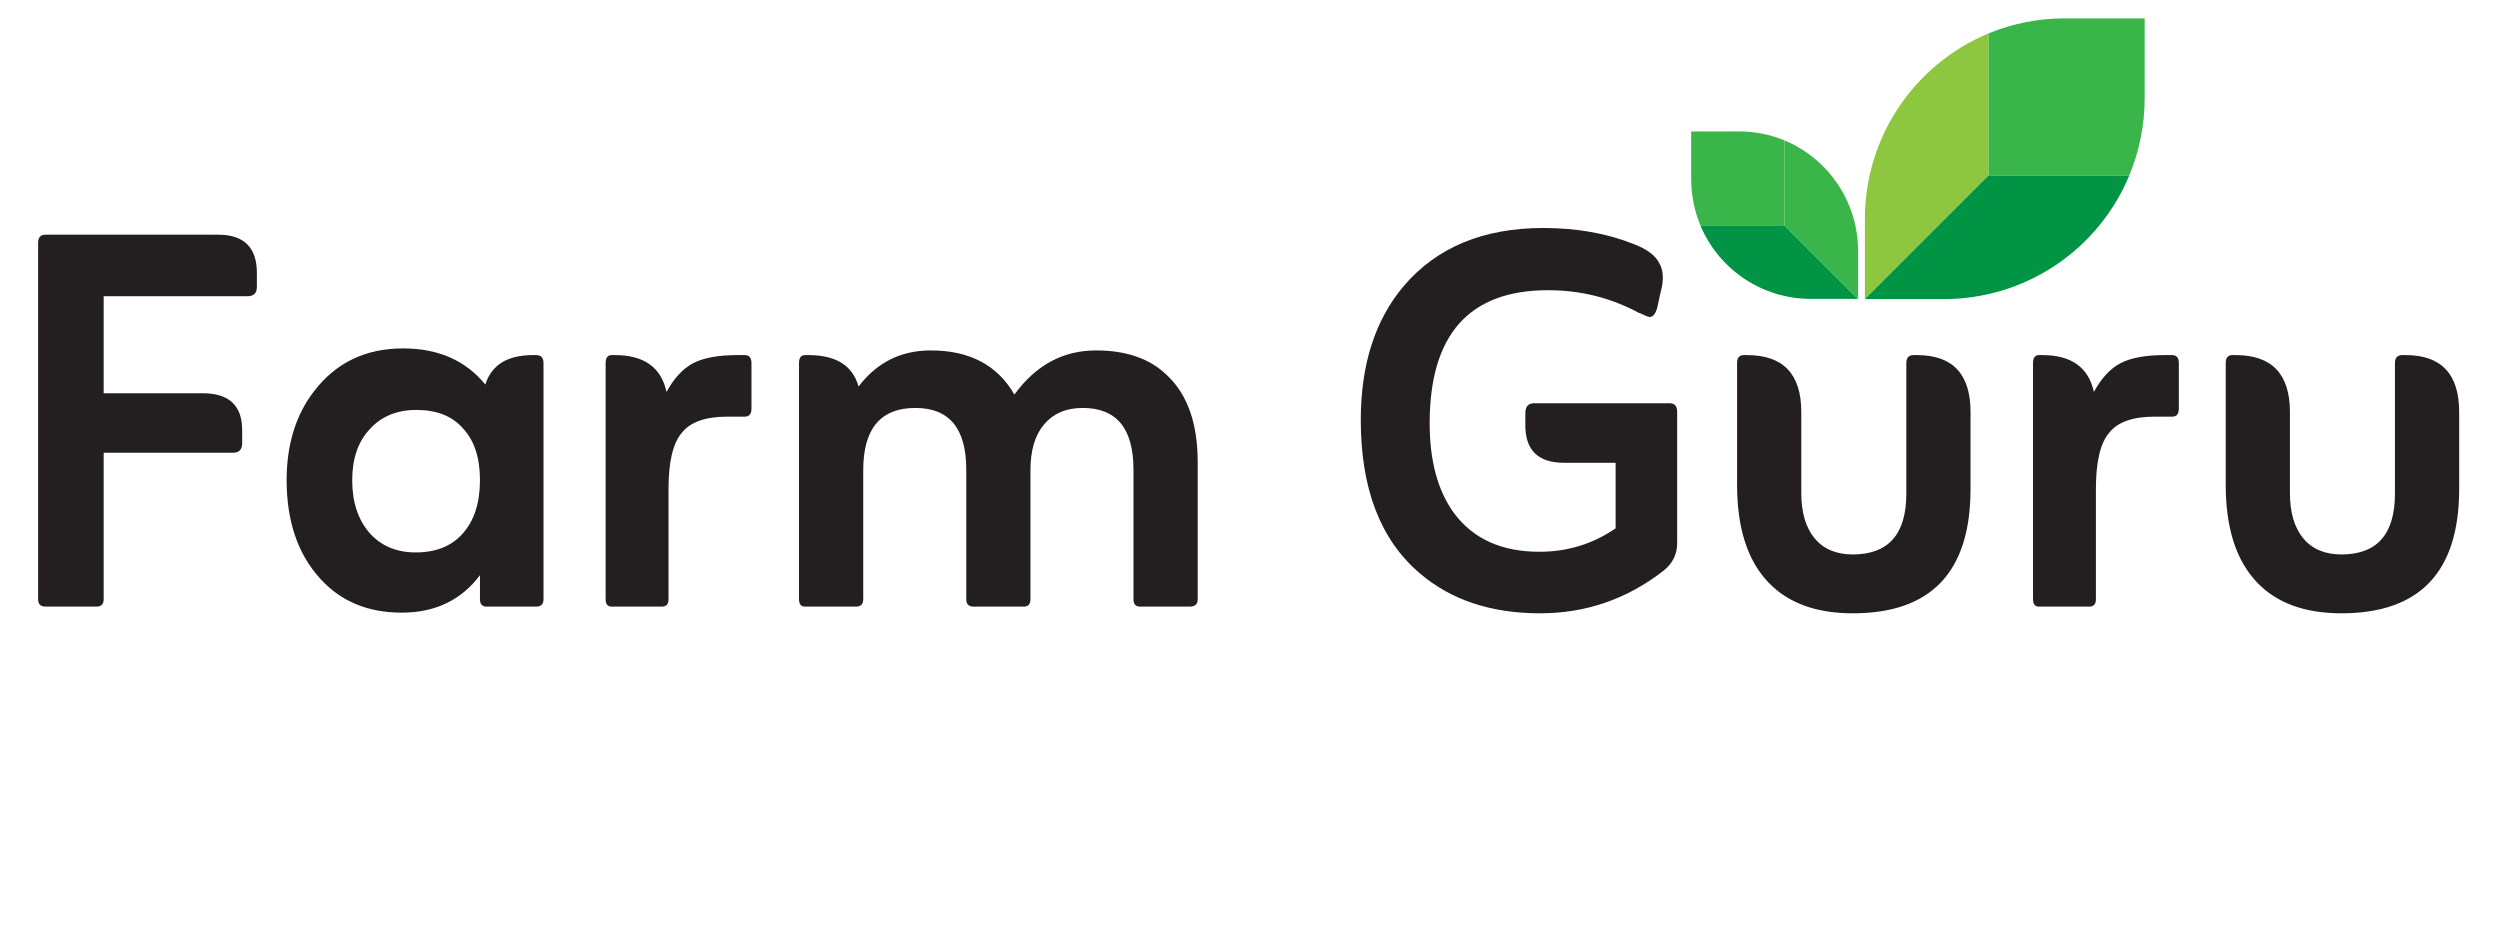
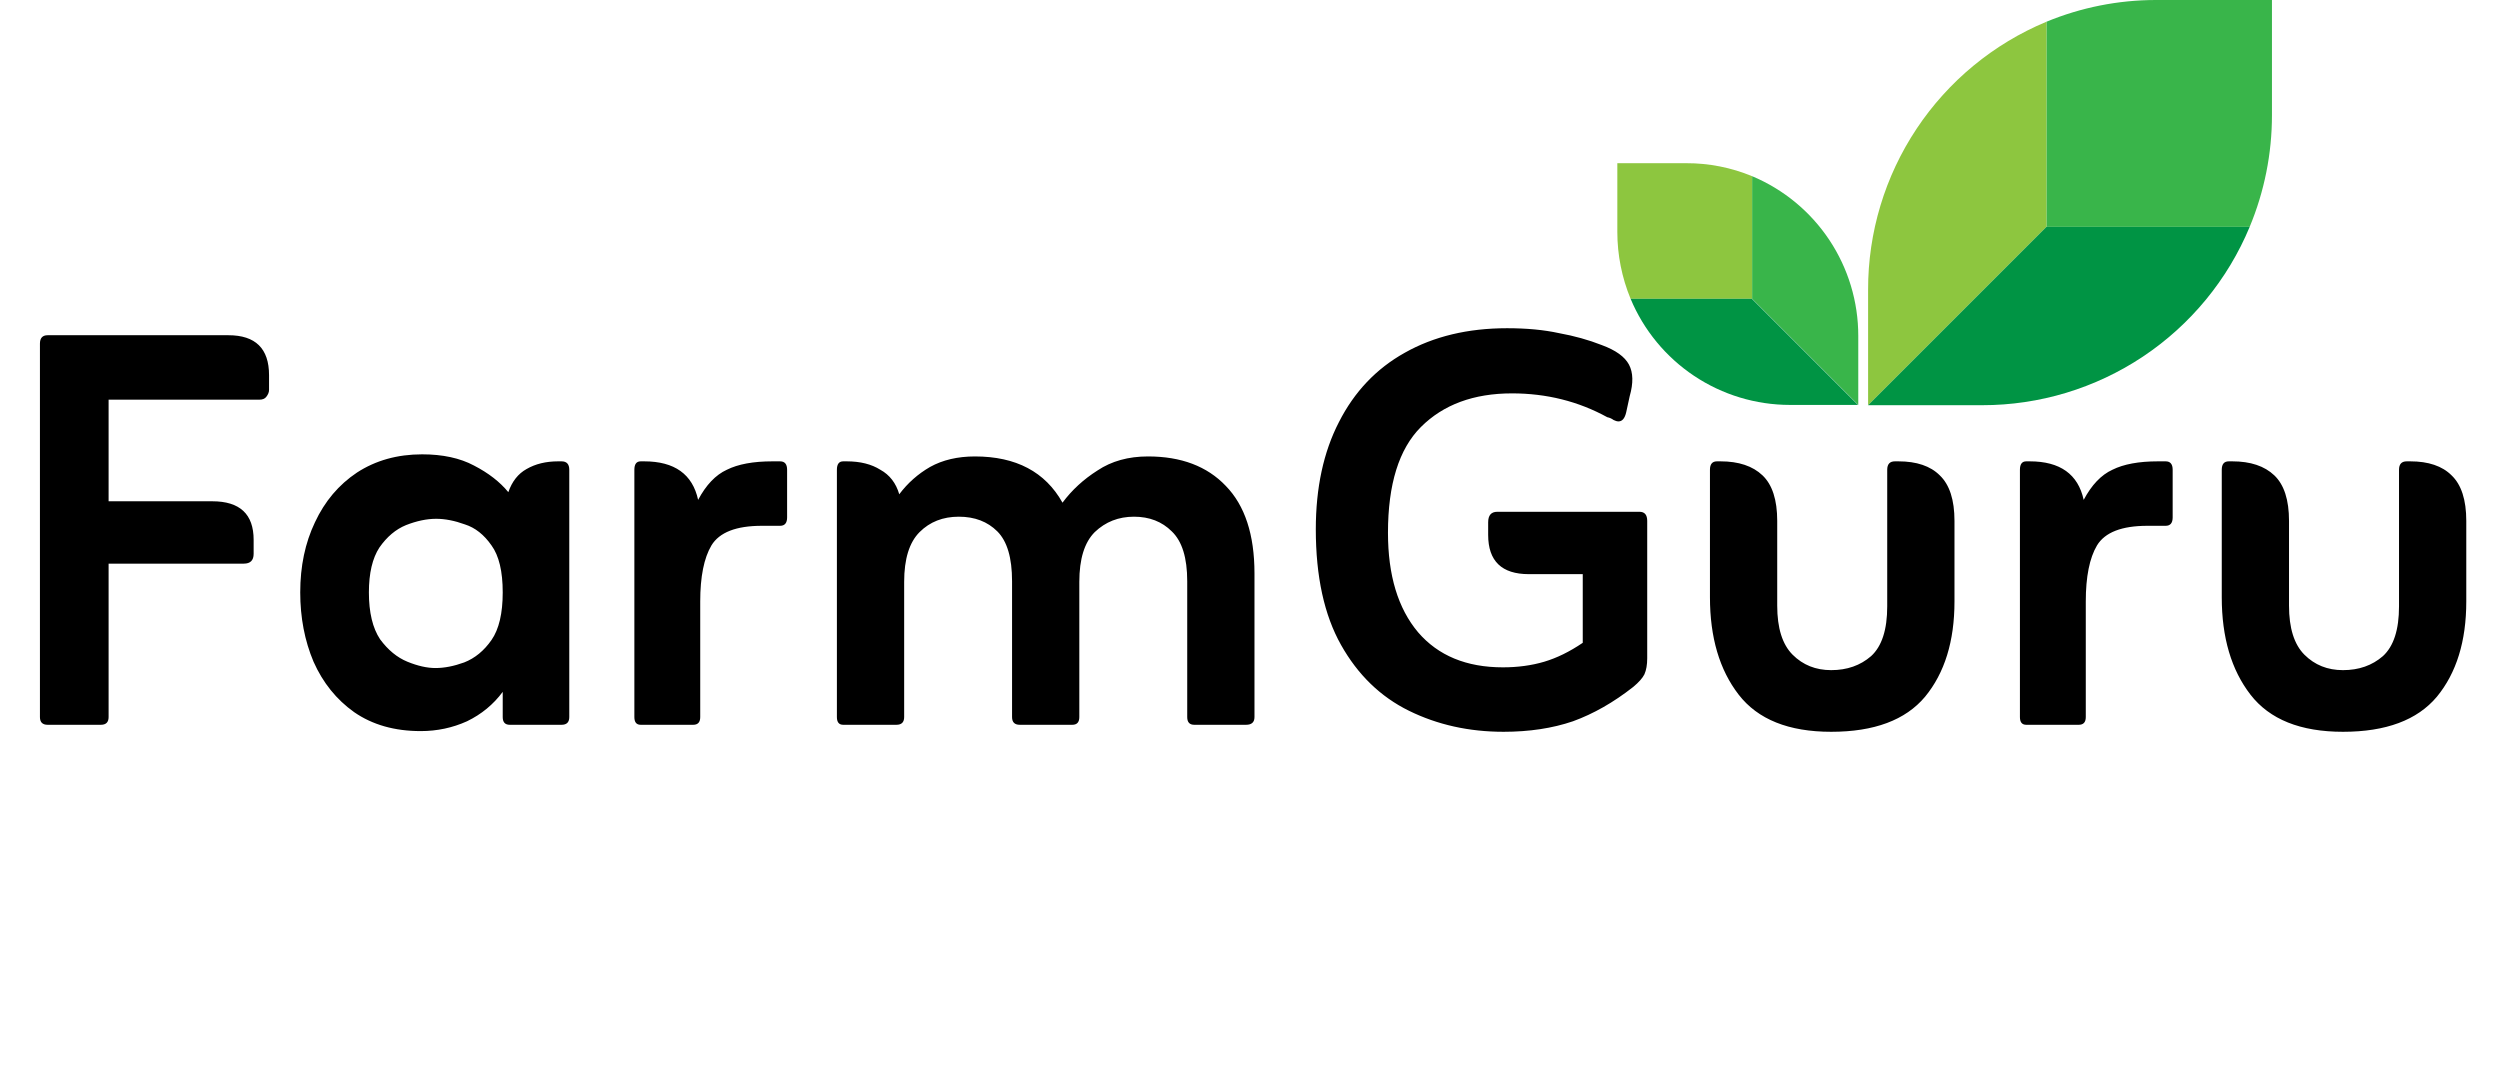
- <svg xmlns="http://www.w3.org/2000/svg" width="136" height="51" viewBox="0 0 136 51" fill="none">
-   <path d="M116.67 1V5.34C116.671 6.785 116.385 8.216 115.83 9.55H108.17V1.82C109.476 1.28 110.876 1.002 112.29 1L116.67 1Z" fill="#39B54A" />
-   <path d="M108.17 1.82V9.55L101.45 16.27V11.92C101.446 9.761 102.083 7.649 103.279 5.851C104.475 4.053 106.177 2.65 108.17 1.82Z" fill="#8DC63F" />
-   <path d="M115.83 9.55C115.002 11.541 113.603 13.241 111.809 14.438C110.015 15.633 107.906 16.271 105.75 16.27H101.45L108.17 9.55H115.83Z" fill="#009444" />
-   <path d="M5.64 24.63V32.6C5.64 32.867 5.507 33 5.24 33H2.475C2.208 33 2.074 32.867 2.074 32.6V13.204C2.074 12.913 2.208 12.767 2.475 12.767H11.863C13.27 12.767 13.974 13.459 13.974 14.841V15.606C13.974 15.945 13.804 16.115 13.464 16.115H5.64V21.392H11.026C12.457 21.392 13.173 22.059 13.173 23.393V24.121C13.173 24.46 13.003 24.63 12.664 24.63H5.64ZM26.11 31.29C25.091 32.648 23.672 33.328 21.852 33.328C20.009 33.328 18.529 32.709 17.413 31.472C16.2 30.137 15.593 28.354 15.593 26.122C15.593 24.181 16.091 22.568 17.085 21.282C18.274 19.73 19.887 18.953 21.925 18.953C23.842 18.953 25.334 19.608 26.401 20.919C26.741 19.851 27.602 19.317 28.985 19.317H29.167C29.434 19.317 29.567 19.463 29.567 19.754V32.6C29.567 32.867 29.434 33 29.167 33H26.474C26.231 33 26.11 32.867 26.11 32.6V31.29ZM22.617 30.052C23.708 30.052 24.558 29.713 25.164 29.034C25.795 28.33 26.11 27.36 26.11 26.122C26.11 24.909 25.807 23.975 25.2 23.32C24.618 22.641 23.769 22.301 22.653 22.301C21.586 22.301 20.736 22.653 20.106 23.357C19.475 24.036 19.16 24.958 19.16 26.122C19.16 27.311 19.475 28.269 20.106 28.997C20.736 29.701 21.573 30.052 22.617 30.052ZM36.259 21.319C36.671 20.567 37.157 20.045 37.715 19.754C38.273 19.463 39.073 19.317 40.116 19.317H40.517C40.759 19.317 40.88 19.463 40.88 19.754V22.229C40.88 22.52 40.759 22.665 40.517 22.665H39.57C38.382 22.665 37.557 22.956 37.096 23.539C36.611 24.097 36.368 25.116 36.368 26.595V32.6C36.368 32.867 36.247 33 36.004 33H33.275C33.057 33 32.947 32.867 32.947 32.6V19.754C32.947 19.463 33.057 19.317 33.275 19.317H33.457C35.034 19.317 35.968 19.985 36.259 21.319ZM46.705 21.028C47.7 19.718 49.01 19.063 50.635 19.063C52.746 19.063 54.262 19.863 55.184 21.464C56.349 19.863 57.828 19.063 59.624 19.063C61.273 19.063 62.559 19.511 63.481 20.409C64.597 21.452 65.155 23.029 65.155 25.14V32.6C65.155 32.867 65.009 33 64.718 33H62.025C61.783 33 61.661 32.867 61.661 32.6V25.54C61.661 23.308 60.74 22.192 58.896 22.192C57.998 22.192 57.295 22.495 56.785 23.102C56.3 23.684 56.057 24.509 56.057 25.576V32.6C56.057 32.867 55.936 33 55.694 33H52.964C52.697 33 52.564 32.867 52.564 32.6V25.54C52.564 23.308 51.642 22.192 49.798 22.192C47.906 22.192 46.96 23.32 46.96 25.576V32.6C46.96 32.867 46.826 33 46.56 33H43.794C43.576 33 43.466 32.867 43.466 32.6V19.754C43.466 19.463 43.576 19.317 43.794 19.317H43.976C45.48 19.317 46.39 19.887 46.705 21.028ZM87.89 28.742V25.176H85.088C83.681 25.176 82.978 24.497 82.978 23.138V22.483C82.978 22.119 83.135 21.937 83.451 21.937H90.838C91.105 21.937 91.238 22.095 91.238 22.41V29.543C91.238 30.149 90.996 30.647 90.51 31.035C88.521 32.588 86.277 33.364 83.778 33.364C81.11 33.364 78.926 32.636 77.228 31.18C75.093 29.361 74.026 26.583 74.026 22.847C74.026 19.839 74.802 17.413 76.355 15.569C78.15 13.459 80.685 12.403 83.96 12.403C85.78 12.403 87.417 12.694 88.873 13.277C89.576 13.543 90.037 13.883 90.256 14.296C90.498 14.708 90.523 15.254 90.329 15.933L90.147 16.77C90.049 17.085 89.916 17.243 89.746 17.243C89.674 17.243 89.516 17.183 89.273 17.061C89.225 17.037 89.188 17.025 89.164 17.025C87.636 16.2 85.986 15.787 84.215 15.787C79.921 15.787 77.774 18.201 77.774 23.029C77.774 25.091 78.223 26.729 79.12 27.942C80.164 29.325 81.704 30.016 83.742 30.016C85.27 30.016 86.653 29.591 87.89 28.742ZM100.792 33.364C98.803 33.364 97.275 32.806 96.207 31.69C95.067 30.501 94.497 28.73 94.497 26.377V19.754C94.497 19.463 94.618 19.317 94.861 19.317H95.043C97.008 19.317 97.99 20.348 97.99 22.41V26.814C97.99 27.881 98.233 28.706 98.718 29.288C99.203 29.87 99.895 30.162 100.792 30.162C102.733 30.162 103.704 29.058 103.704 26.85V19.754C103.704 19.463 103.837 19.317 104.104 19.317H104.286C106.227 19.317 107.197 20.348 107.197 22.41V26.595C107.197 31.108 105.062 33.364 100.792 33.364ZM113.908 21.319C114.32 20.567 114.805 20.045 115.363 19.754C115.921 19.463 116.722 19.317 117.765 19.317H118.165C118.408 19.317 118.529 19.463 118.529 19.754V22.229C118.529 22.52 118.408 22.665 118.165 22.665H117.219C116.03 22.665 115.205 22.956 114.744 23.539C114.259 24.097 114.017 25.116 114.017 26.595V32.6C114.017 32.867 113.895 33 113.653 33H110.924C110.705 33 110.596 32.867 110.596 32.6V19.754C110.596 19.463 110.705 19.317 110.924 19.317H111.105C112.682 19.317 113.616 19.985 113.908 21.319ZM127.374 33.364C125.385 33.364 123.856 32.806 122.789 31.69C121.649 30.501 121.079 28.73 121.079 26.377V19.754C121.079 19.463 121.2 19.317 121.443 19.317H121.624C123.59 19.317 124.572 20.348 124.572 22.41V26.814C124.572 27.881 124.815 28.706 125.3 29.288C125.785 29.87 126.476 30.162 127.374 30.162C129.315 30.162 130.285 29.058 130.285 26.85V19.754C130.285 19.463 130.419 19.317 130.686 19.317H130.868C132.808 19.317 133.779 20.348 133.779 22.41V26.595C133.779 31.108 131.644 33.364 127.374 33.364Z" fill="#231F20" />
-   <path d="M92 7.15V9.74C92.001 10.604 92.17 11.461 92.5 12.26H97.08V7.64C96.294 7.314 95.451 7.147 94.6 7.15H92Z" fill="#39B54A" />
-   <path d="M97.08 7.64V12.26L101.08 16.26V13.66C101.081 12.374 100.702 11.116 99.991 10.045C99.279 8.973 98.266 8.137 97.08 7.64Z" fill="#39B54A" />
-   <path d="M92.5 12.26C92.995 13.444 93.828 14.455 94.896 15.166C95.963 15.878 97.217 16.259 98.5 16.26H101.07L97.07 12.26H92.5Z" fill="#009444" />
+ <svg xmlns="http://www.w3.org/2000/svg" width="636" height="274" viewBox="0 0 636 274" fill="none">
+   <path d="M27.628 143.389V182.425C27.628 183.732 26.974 184.386 25.667 184.386H12.121C10.813 184.386 10.16 183.732 10.16 182.425V87.421C10.16 85.995 10.813 85.282 12.121 85.282H58.108C65 85.282 68.446 88.668 68.446 95.442V99.185C68.446 99.779 68.208 100.373 67.733 100.967C67.377 101.442 66.782 101.68 65.951 101.68H27.628V127.526H54.008C61.019 127.526 64.525 130.793 64.525 137.329V140.894C64.525 142.558 63.693 143.389 62.029 143.389H27.628ZM127.892 176.008C125.515 179.217 122.485 181.712 118.802 183.495C115.118 185.158 111.196 185.99 107.037 185.99C100.383 185.99 94.739 184.386 90.104 181.177C85.589 177.969 82.143 173.691 79.766 168.344C77.508 162.996 76.379 157.114 76.379 150.697C76.379 144.043 77.627 138.101 80.123 132.873C82.618 127.526 86.183 123.307 90.817 120.218C95.57 117.128 101.096 115.583 107.394 115.583C112.622 115.583 117.019 116.534 120.584 118.435C124.268 120.336 127.179 122.594 129.318 125.208C130.269 122.475 131.813 120.515 133.952 119.326C136.21 118.019 138.884 117.366 141.973 117.366H142.865C144.172 117.366 144.825 118.079 144.825 119.505V182.425C144.825 183.732 144.172 184.386 142.865 184.386H129.675C128.486 184.386 127.892 183.732 127.892 182.425V176.008ZM110.781 169.948C113.038 169.948 115.474 169.473 118.089 168.522C120.822 167.452 123.139 165.551 125.04 162.818C126.941 160.085 127.892 156.045 127.892 150.697C127.892 145.35 126.941 141.369 125.04 138.755C123.139 136.022 120.881 134.24 118.267 133.408C115.653 132.457 113.217 131.982 110.959 131.982C108.582 131.982 106.027 132.516 103.294 133.586C100.68 134.655 98.422 136.557 96.521 139.29C94.739 142.023 93.847 145.825 93.847 150.697C93.847 155.807 94.798 159.788 96.699 162.64C98.719 165.373 101.037 167.274 103.651 168.344C106.265 169.413 108.642 169.948 110.781 169.948ZM177.603 127.169C179.623 123.367 182.059 120.812 184.911 119.505C187.763 118.079 191.625 117.366 196.497 117.366H198.458C199.646 117.366 200.24 118.079 200.24 119.505V131.625C200.24 133.051 199.646 133.764 198.458 133.764H193.823C187.288 133.764 183.01 135.428 180.99 138.755C179.088 141.963 178.138 146.717 178.138 153.015V182.425C178.138 183.732 177.544 184.386 176.355 184.386H162.987C161.917 184.386 161.383 183.732 161.383 182.425V119.505C161.383 118.079 161.917 117.366 162.987 117.366H163.878C171.602 117.366 176.177 120.633 177.603 127.169ZM228.77 125.743C230.909 122.891 233.524 120.574 236.613 118.792C239.822 117.009 243.624 116.118 248.021 116.118C258.478 116.118 265.905 120.039 270.301 127.882C272.678 124.674 275.649 121.941 279.214 119.683C282.779 117.306 287.056 116.118 292.047 116.118C300.484 116.118 307.079 118.613 311.832 123.604C316.704 128.595 319.14 136.022 319.14 145.885V182.425C319.14 183.732 318.427 184.386 317.002 184.386H303.811C302.623 184.386 302.029 183.732 302.029 182.425V147.846C302.029 141.904 300.722 137.686 298.108 135.19C295.612 132.695 292.404 131.447 288.482 131.447C284.561 131.447 281.234 132.754 278.501 135.368C275.886 137.983 274.579 142.201 274.579 148.024V182.425C274.579 183.732 273.985 184.386 272.797 184.386H259.428C258.121 184.386 257.468 183.732 257.468 182.425V147.846C257.468 141.904 256.22 137.686 253.725 135.19C251.229 132.695 247.961 131.447 243.921 131.447C239.881 131.447 236.554 132.754 233.939 135.368C231.325 137.983 230.018 142.201 230.018 148.024V182.425C230.018 183.732 229.364 184.386 228.057 184.386H214.511C213.441 184.386 212.907 183.732 212.907 182.425V119.505C212.907 118.079 213.441 117.366 214.511 117.366H215.402C218.848 117.366 221.7 118.079 223.958 119.505C226.334 120.812 227.939 122.891 228.77 125.743ZM402.652 163.531V146.063H388.928C382.035 146.063 378.589 142.736 378.589 136.081V132.873C378.589 131.091 379.362 130.199 380.907 130.199H417.09C418.397 130.199 419.051 130.972 419.051 132.516V167.452C419.051 169.116 418.813 170.483 418.338 171.552C417.863 172.503 416.912 173.572 415.486 174.761C410.495 178.682 405.385 181.593 400.157 183.495C394.928 185.277 389.046 186.168 382.511 186.168C373.717 186.168 365.696 184.386 358.448 180.821C351.199 177.256 345.436 171.671 341.158 164.066C336.88 156.461 334.741 146.657 334.741 134.655C334.741 124.08 336.702 114.989 340.623 107.384C344.545 99.66 350.13 93.778 357.378 89.738C364.746 85.579 373.42 83.499 383.402 83.499C388.393 83.499 392.79 83.915 396.592 84.747C400.513 85.46 404.138 86.47 407.465 87.777C411.03 89.084 413.347 90.748 414.417 92.768C415.486 94.788 415.545 97.462 414.595 100.789L413.704 104.889C413.347 106.433 412.694 107.206 411.743 107.206C411.386 107.206 410.97 107.087 410.495 106.849C410.02 106.493 409.485 106.255 408.891 106.136C401.524 102.096 393.443 100.076 384.65 100.076C374.906 100.076 367.182 102.928 361.478 108.632C355.893 114.217 353.1 123.188 353.1 135.547C353.1 146.36 355.655 154.797 360.765 160.857C365.875 166.799 373.064 169.77 382.332 169.77C386.135 169.77 389.641 169.294 392.849 168.344C396.057 167.393 399.325 165.789 402.652 163.531ZM465.849 186.168C455.035 186.168 447.192 183.019 442.32 176.721C437.448 170.423 435.012 162.165 435.012 151.945V119.505C435.012 118.079 435.606 117.366 436.795 117.366H437.686C442.32 117.366 445.885 118.554 448.381 120.931C450.876 123.307 452.124 127.169 452.124 132.516V154.084C452.124 159.788 453.431 163.947 456.045 166.561C458.659 169.176 461.927 170.483 465.849 170.483C469.889 170.483 473.275 169.294 476.009 166.918C478.742 164.422 480.108 160.204 480.108 154.262V119.505C480.108 118.079 480.762 117.366 482.069 117.366H482.96C487.594 117.366 491.1 118.554 493.477 120.931C495.972 123.307 497.22 127.169 497.22 132.516V153.015C497.22 163.115 494.724 171.196 489.733 177.256C484.743 183.197 476.781 186.168 465.849 186.168ZM530.089 127.169C532.109 123.367 534.545 120.812 537.397 119.505C540.249 118.079 544.111 117.366 548.983 117.366H550.944C552.132 117.366 552.726 118.079 552.726 119.505V131.625C552.726 133.051 552.132 133.764 550.944 133.764H546.309C539.774 133.764 535.496 135.428 533.476 138.755C531.575 141.963 530.624 146.717 530.624 153.015V182.425C530.624 183.732 530.03 184.386 528.841 184.386H515.473C514.404 184.386 513.869 183.732 513.869 182.425V119.505C513.869 118.079 514.404 117.366 515.473 117.366H516.364C524.088 117.366 528.663 120.633 530.089 127.169ZM596.051 186.168C585.237 186.168 577.395 183.019 572.523 176.721C567.651 170.423 565.215 162.165 565.215 151.945V119.505C565.215 118.079 565.809 117.366 566.997 117.366H567.888C572.523 117.366 576.087 118.554 578.583 120.931C581.078 123.307 582.326 127.169 582.326 132.516V154.084C582.326 159.788 583.633 163.947 586.247 166.561C588.862 169.176 592.129 170.483 596.051 170.483C600.091 170.483 603.478 169.294 606.211 166.918C608.944 164.422 610.31 160.204 610.31 154.262V119.505C610.31 118.079 610.964 117.366 612.271 117.366H613.162C617.797 117.366 621.302 118.554 623.679 120.931C626.174 123.307 627.422 127.169 627.422 132.516V153.015C627.422 163.115 624.927 171.196 619.936 177.256C614.945 183.197 606.983 186.168 596.051 186.168Z" fill="black" />
+   <path d="M577.985 0V29.298C577.99 39.053 576.063 48.712 572.314 57.718H520.604V5.536C529.425 1.891 538.874 0.01 548.417 0L577.985 0Z" fill="#39B54A" />
+   <path d="M520.608 5.535V57.718L475.244 103.083V73.717C475.217 59.141 479.512 44.883 487.587 32.747C495.662 20.611 507.153 11.142 520.608 5.535Z" fill="#8DC63F" />
+   <path d="M572.318 57.718C566.728 71.158 557.281 82.639 545.17 90.713C533.059 98.787 518.827 103.092 504.271 103.083H475.244L520.608 57.718H572.318Z" fill="#009444" />
+   <path d="M411.448 41.519V59.003C411.451 64.84 412.598 70.619 414.823 76.015H445.741V44.827C440.435 42.625 434.744 41.501 428.999 41.519H411.448Z" fill="#8DC63F" />
+   <path d="M445.742 44.824V76.012L472.745 103.014V85.463C472.754 76.781 470.195 68.29 465.39 61.059C460.585 53.828 453.749 48.179 445.742 44.824Z" fill="#39B54A" />
+   <path d="M414.822 76.009C418.161 84 423.788 90.827 430.994 95.631C438.2 100.435 446.665 103.003 455.326 103.012H472.675L445.673 76.009H414.822Z" fill="#009444" />
</svg>
